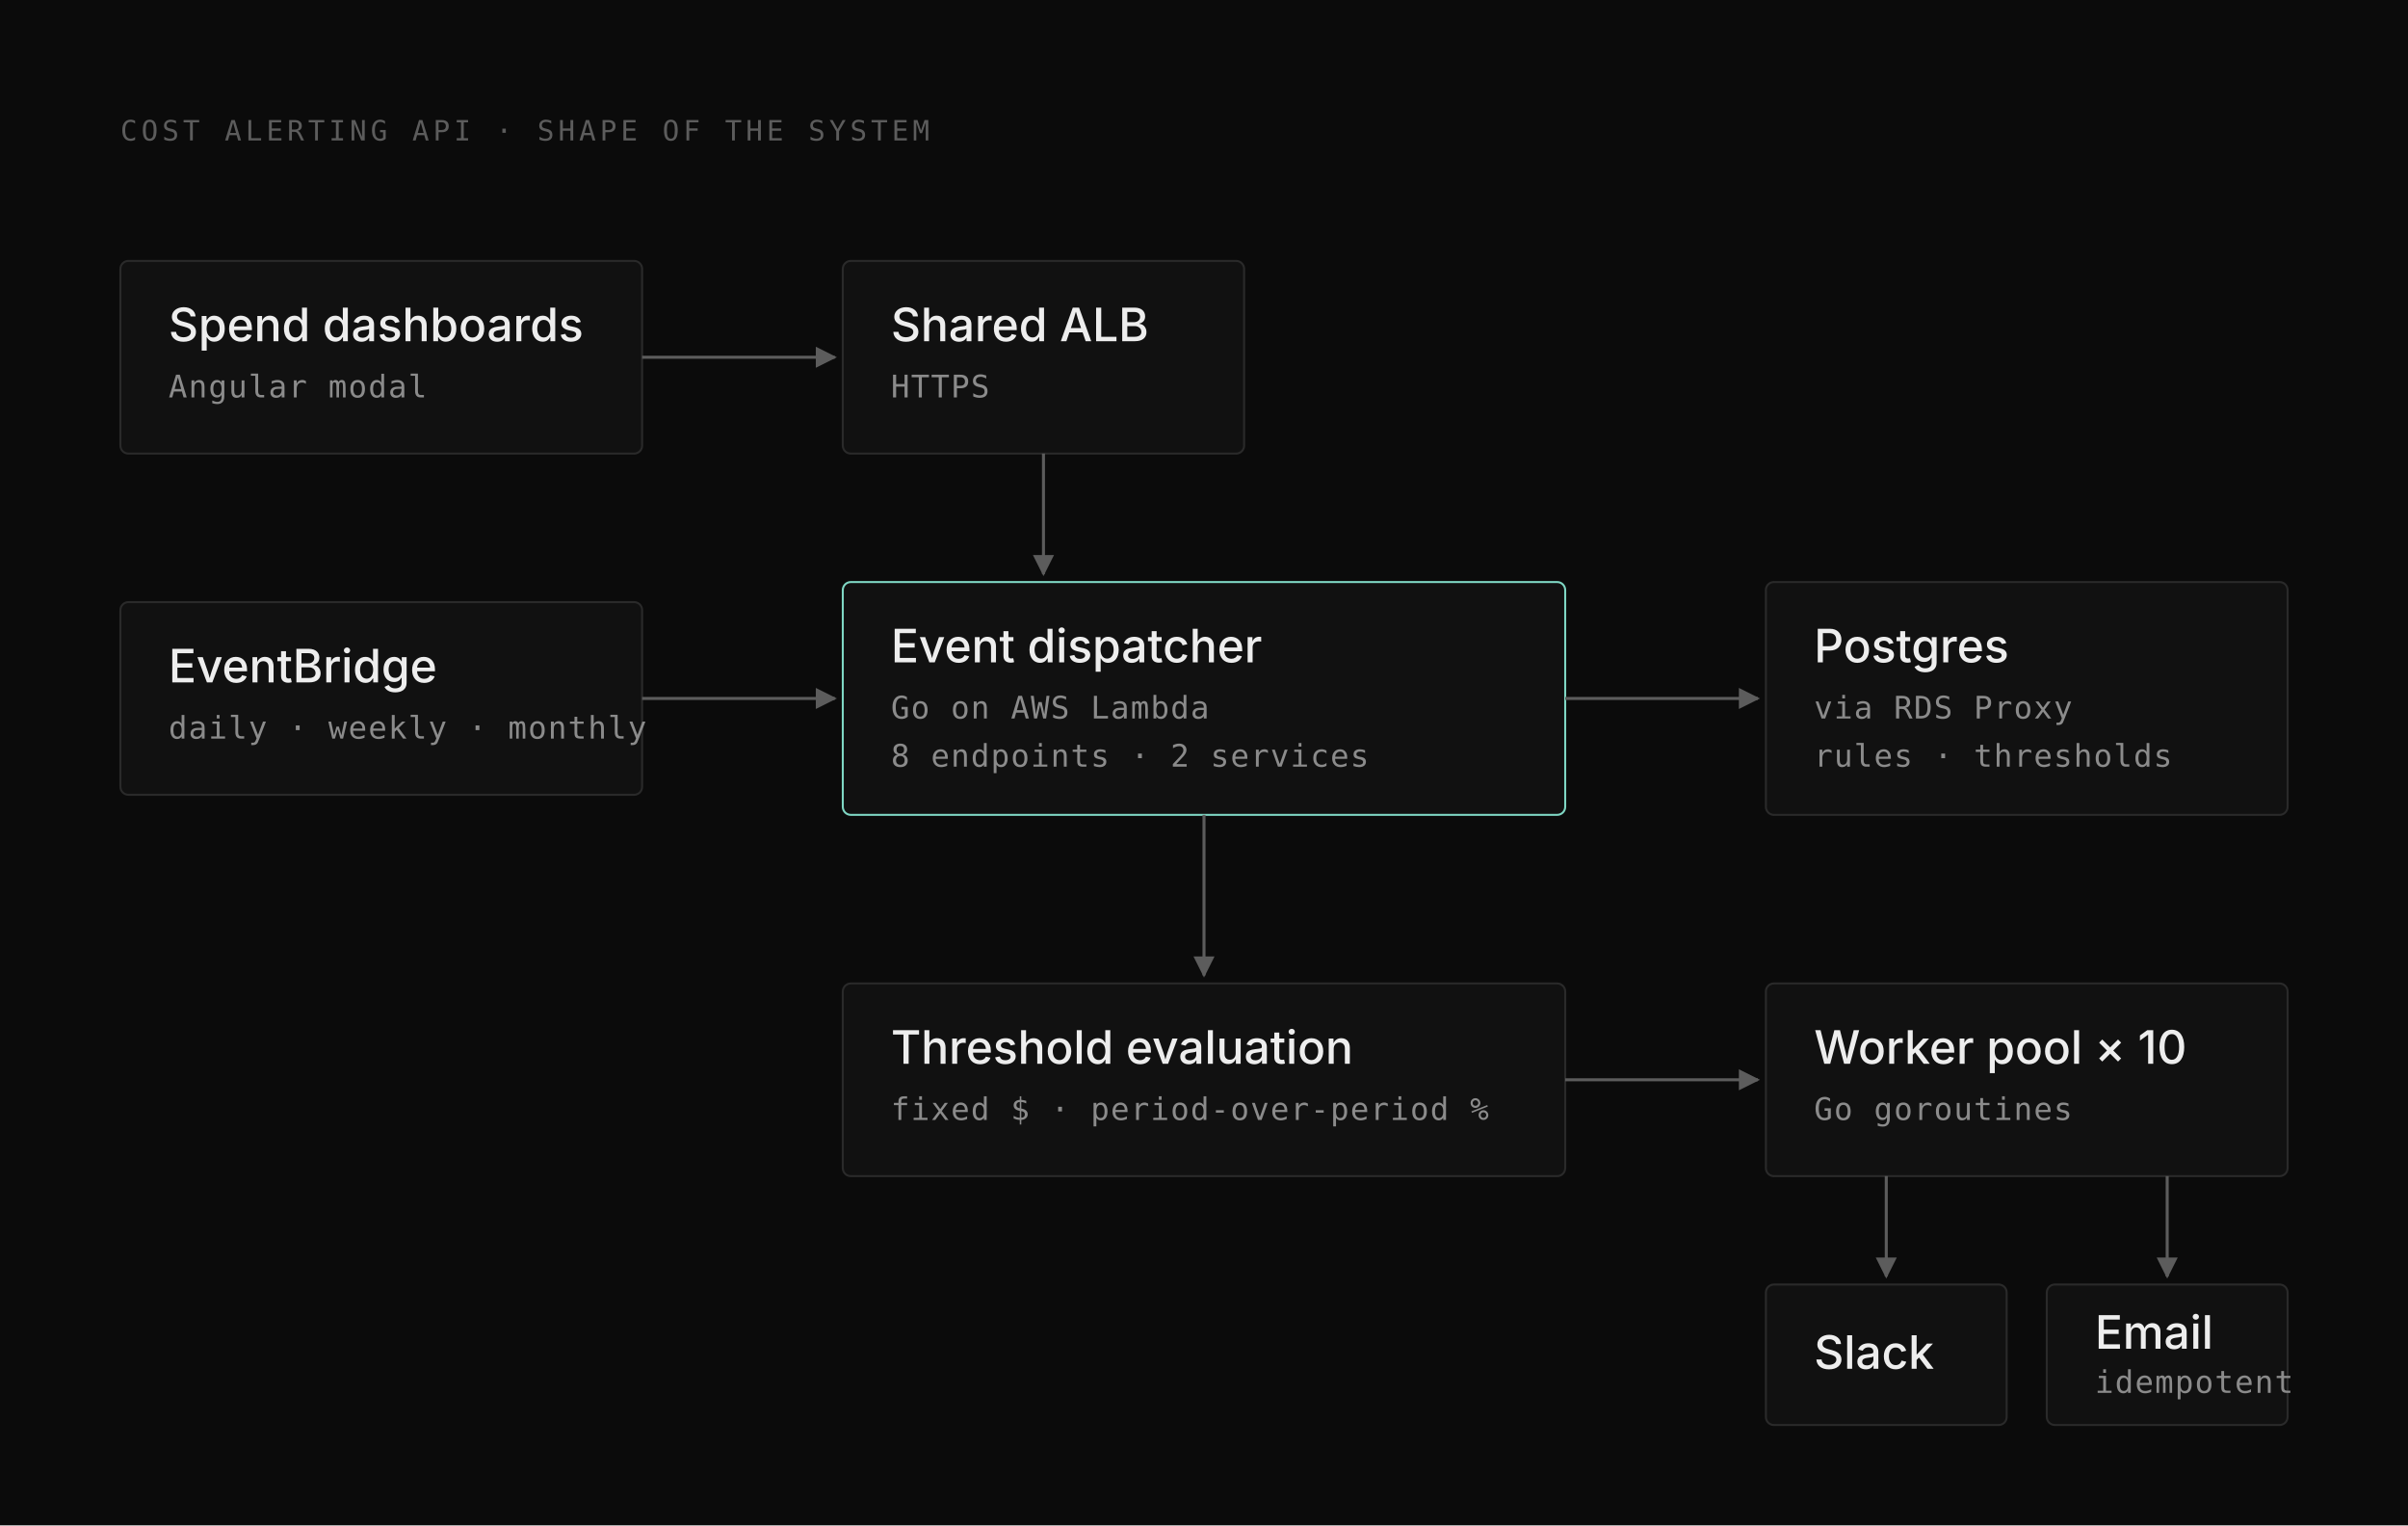
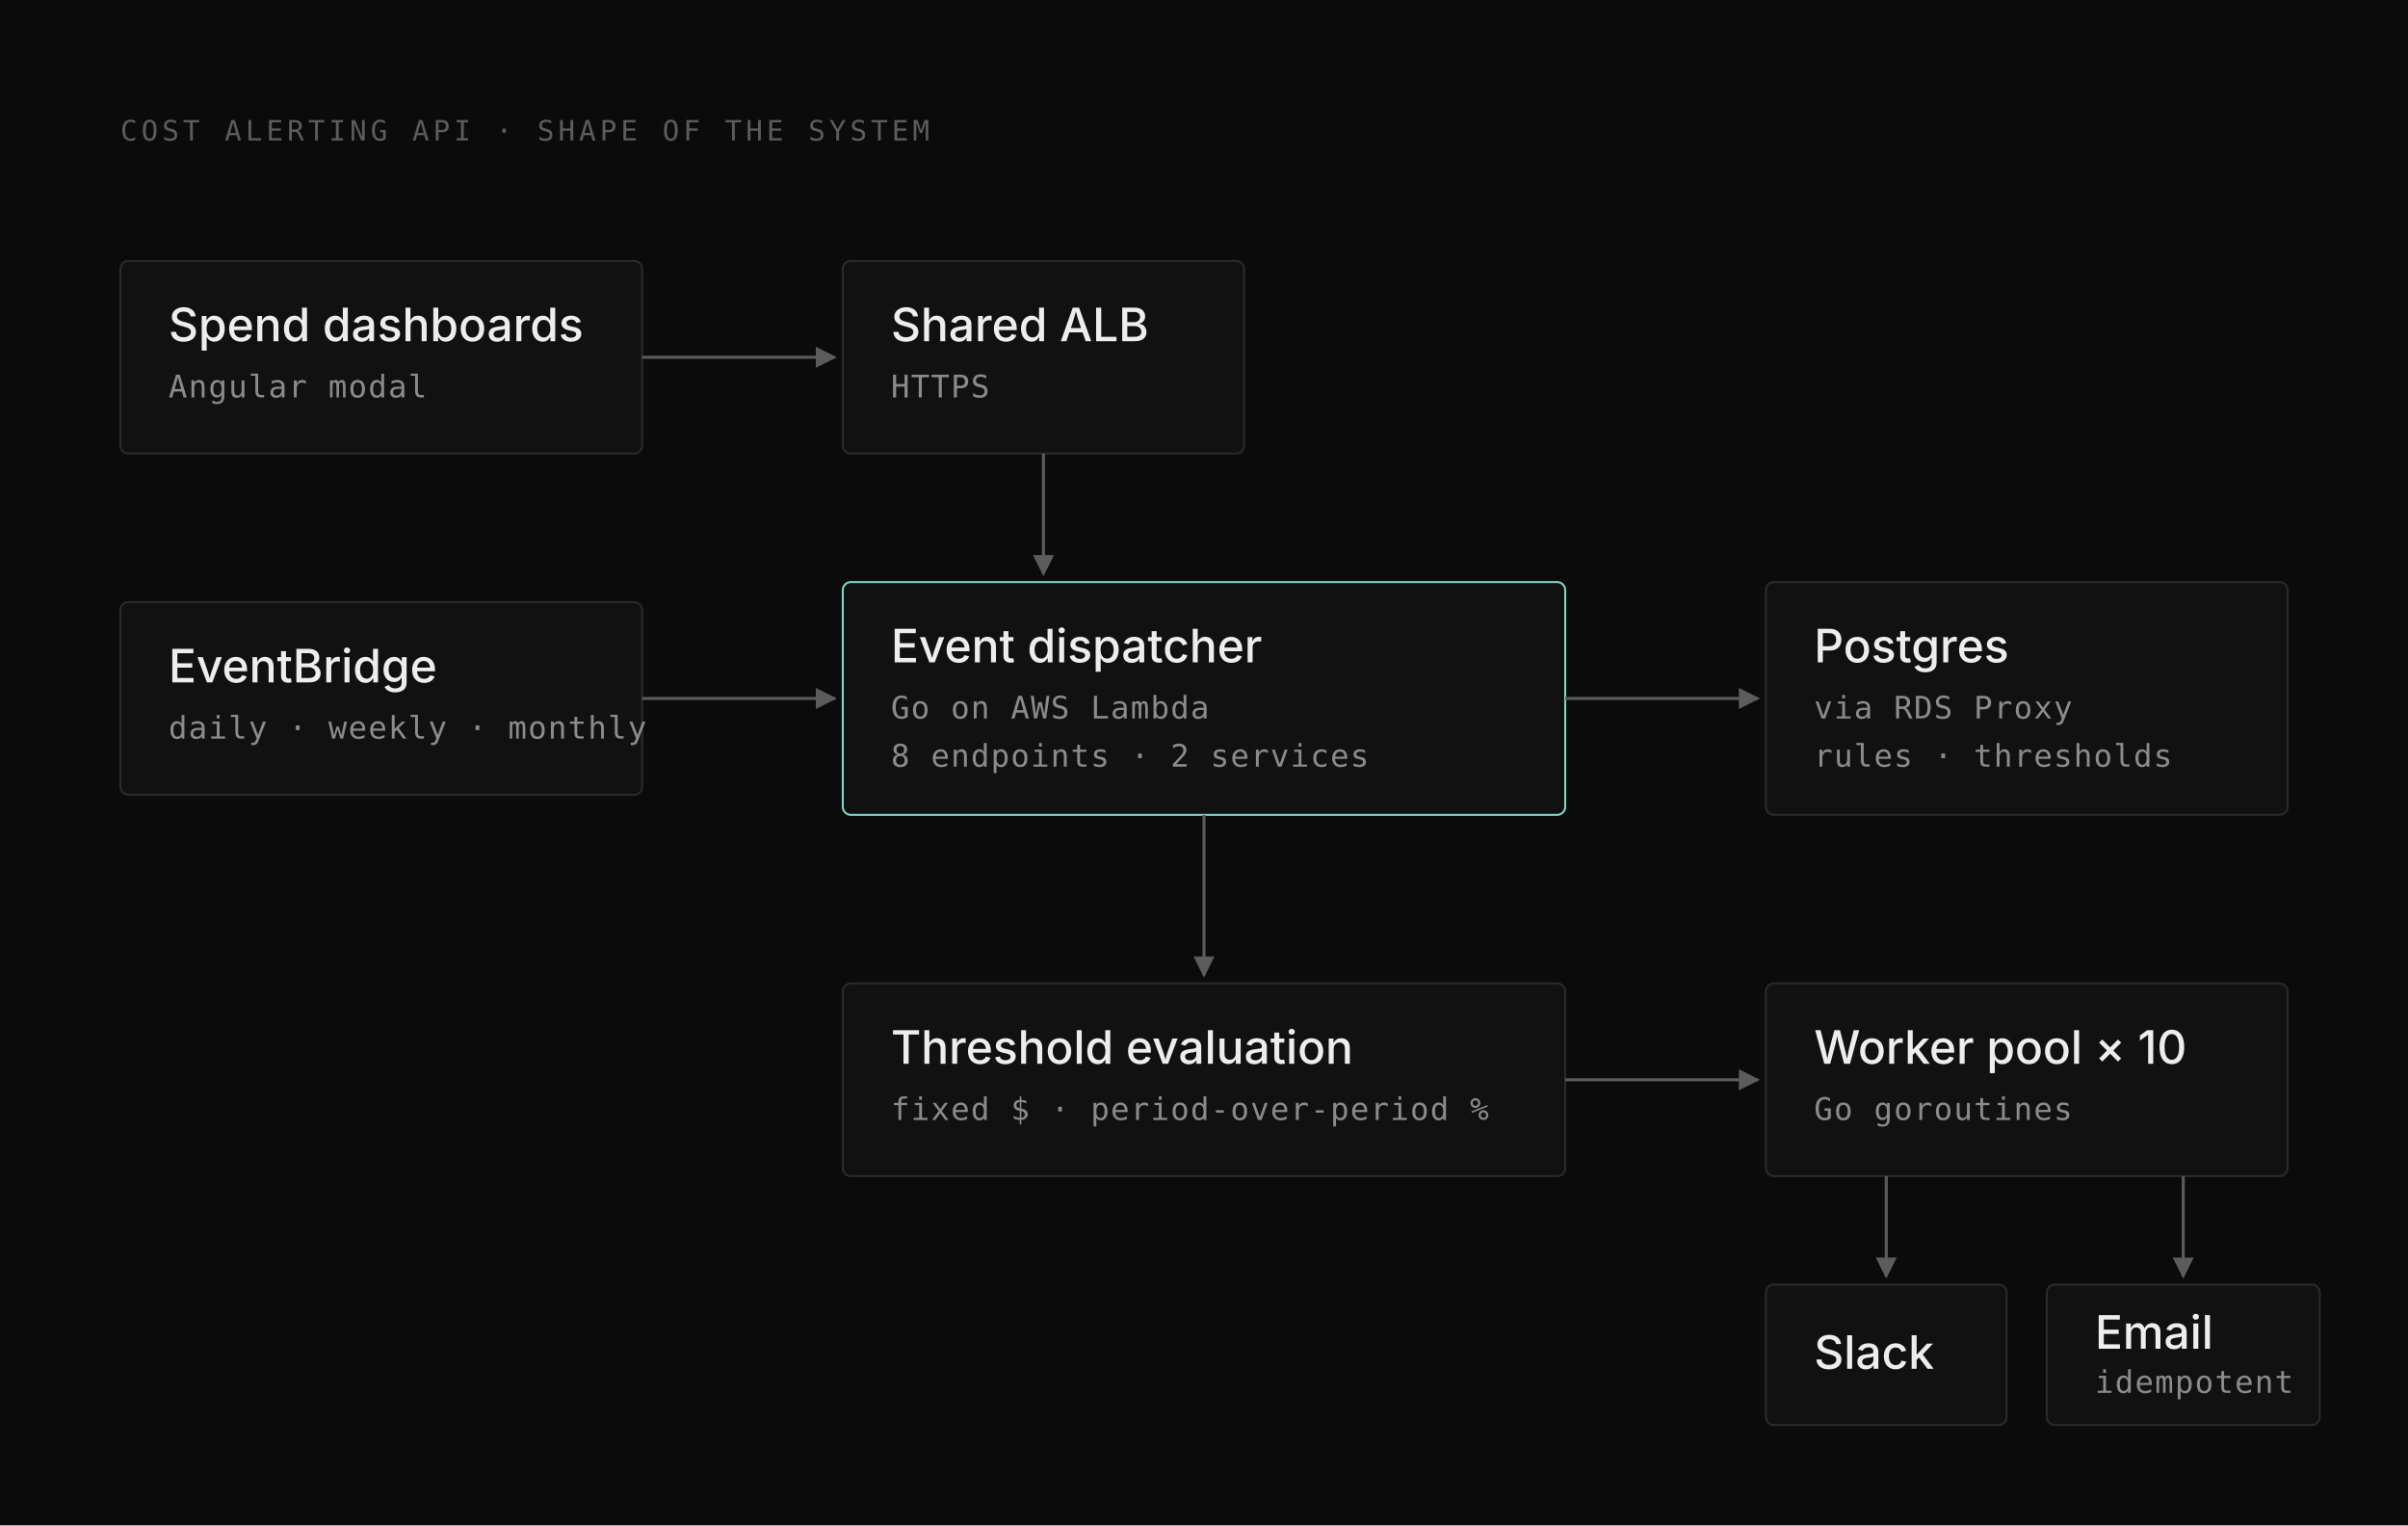
<svg xmlns="http://www.w3.org/2000/svg" viewBox="0 0 1200 760" role="img" aria-label="Architecture of the cost alerting API, drawn from the public résumé description: an Angular modal and EventBridge schedules reach a Go event dispatcher on AWS Lambda behind a shared ALB, which stores rules in Postgres through RDS Proxy and hands breaches to a pool of 10 Go workers that send Slack and email alerts.">
  <defs>
    <marker id="a" viewBox="0 0 10 10" refX="9" refY="5" markerWidth="7" markerHeight="7" orient="auto-start-reverse">
      <path d="M0 0 10 5 0 10z" fill="#5c5c5c" />
    </marker>
    <style>
      .box { fill: #111; stroke: #2a2a2a; }
      .hot { fill: #111; stroke: #7fd7c4; }
      .t { font: 500 23px Inter, system-ui, sans-serif; fill: #ededed; }
      .m { font: 400 15.5px "JetBrains Mono", Consolas, monospace; fill: #8b8b8b; letter-spacing: .04em; }
      .k { font: 400 14px "JetBrains Mono", Consolas, monospace; fill: #5c5c5c; letter-spacing: .14em; }
      .line { stroke: #5c5c5c; stroke-width: 1.5; fill: none; marker-end: url(#a); }
    </style>
  </defs>
  <rect width="1200" height="760" fill="#0b0b0b" />
  <text x="60" y="70" class="k">COST ALERTING API · SHAPE OF THE SYSTEM</text>
  <rect x="60" y="130" width="260" height="96" rx="4" class="box" />
  <text x="84" y="170" class="t">Spend dashboards</text>
  <text x="84" y="198" class="m">Angular modal</text>
  <rect x="60" y="300" width="260" height="96" rx="4" class="box" />
  <text x="84" y="340" class="t">EventBridge</text>
  <text x="84" y="368" class="m">daily · weekly · monthly</text>
  <rect x="420" y="130" width="200" height="96" rx="4" class="box" />
  <text x="444" y="170" class="t">Shared ALB</text>
  <text x="444" y="198" class="m">HTTPS</text>
  <rect x="420" y="290" width="360" height="116" rx="4" class="hot" />
  <text x="444" y="330" class="t">Event dispatcher</text>
  <text x="444" y="358" class="m">Go on AWS Lambda</text>
  <text x="444" y="382" class="m">8 endpoints · 2 services</text>
  <rect x="880" y="290" width="260" height="116" rx="4" class="box" />
  <text x="904" y="330" class="t">Postgres</text>
  <text x="904" y="358" class="m">via RDS Proxy</text>
  <text x="904" y="382" class="m">rules · thresholds</text>
  <rect x="420" y="490" width="360" height="96" rx="4" class="box" />
  <text x="444" y="530" class="t">Threshold evaluation</text>
  <text x="444" y="558" class="m">fixed $ · period-over-period %</text>
  <rect x="880" y="490" width="260" height="96" rx="4" class="box" />
  <text x="904" y="530" class="t">Worker pool × 10</text>
  <text x="904" y="558" class="m">Go goroutines</text>
  <rect x="880" y="640" width="120" height="70" rx="4" class="box" />
  <text x="904" y="682" class="t">Slack</text>
-   <rect x="1020" y="640" width="120" height="70" rx="4" class="box" />
+   <rect x="1020" y="640" width="136" height="70" rx="4" class="box" />
  <text x="1044" y="672" class="t">Email</text>
  <text x="1044" y="694" class="m">idempotent</text>
  <path d="M320 178h96" class="line" />
  <path d="M520 226v60" class="line" />
  <path d="M320 348h96" class="line" />
  <path d="M780 348h96" class="line" />
  <path d="M600 406v80" class="line" />
  <path d="M780 538h96" class="line" />
  <path d="M940 586v50" class="line" />
-   <path d="M1080 586v50" class="line" />
+   <path d="M1088 586v50" class="line" />
</svg>
